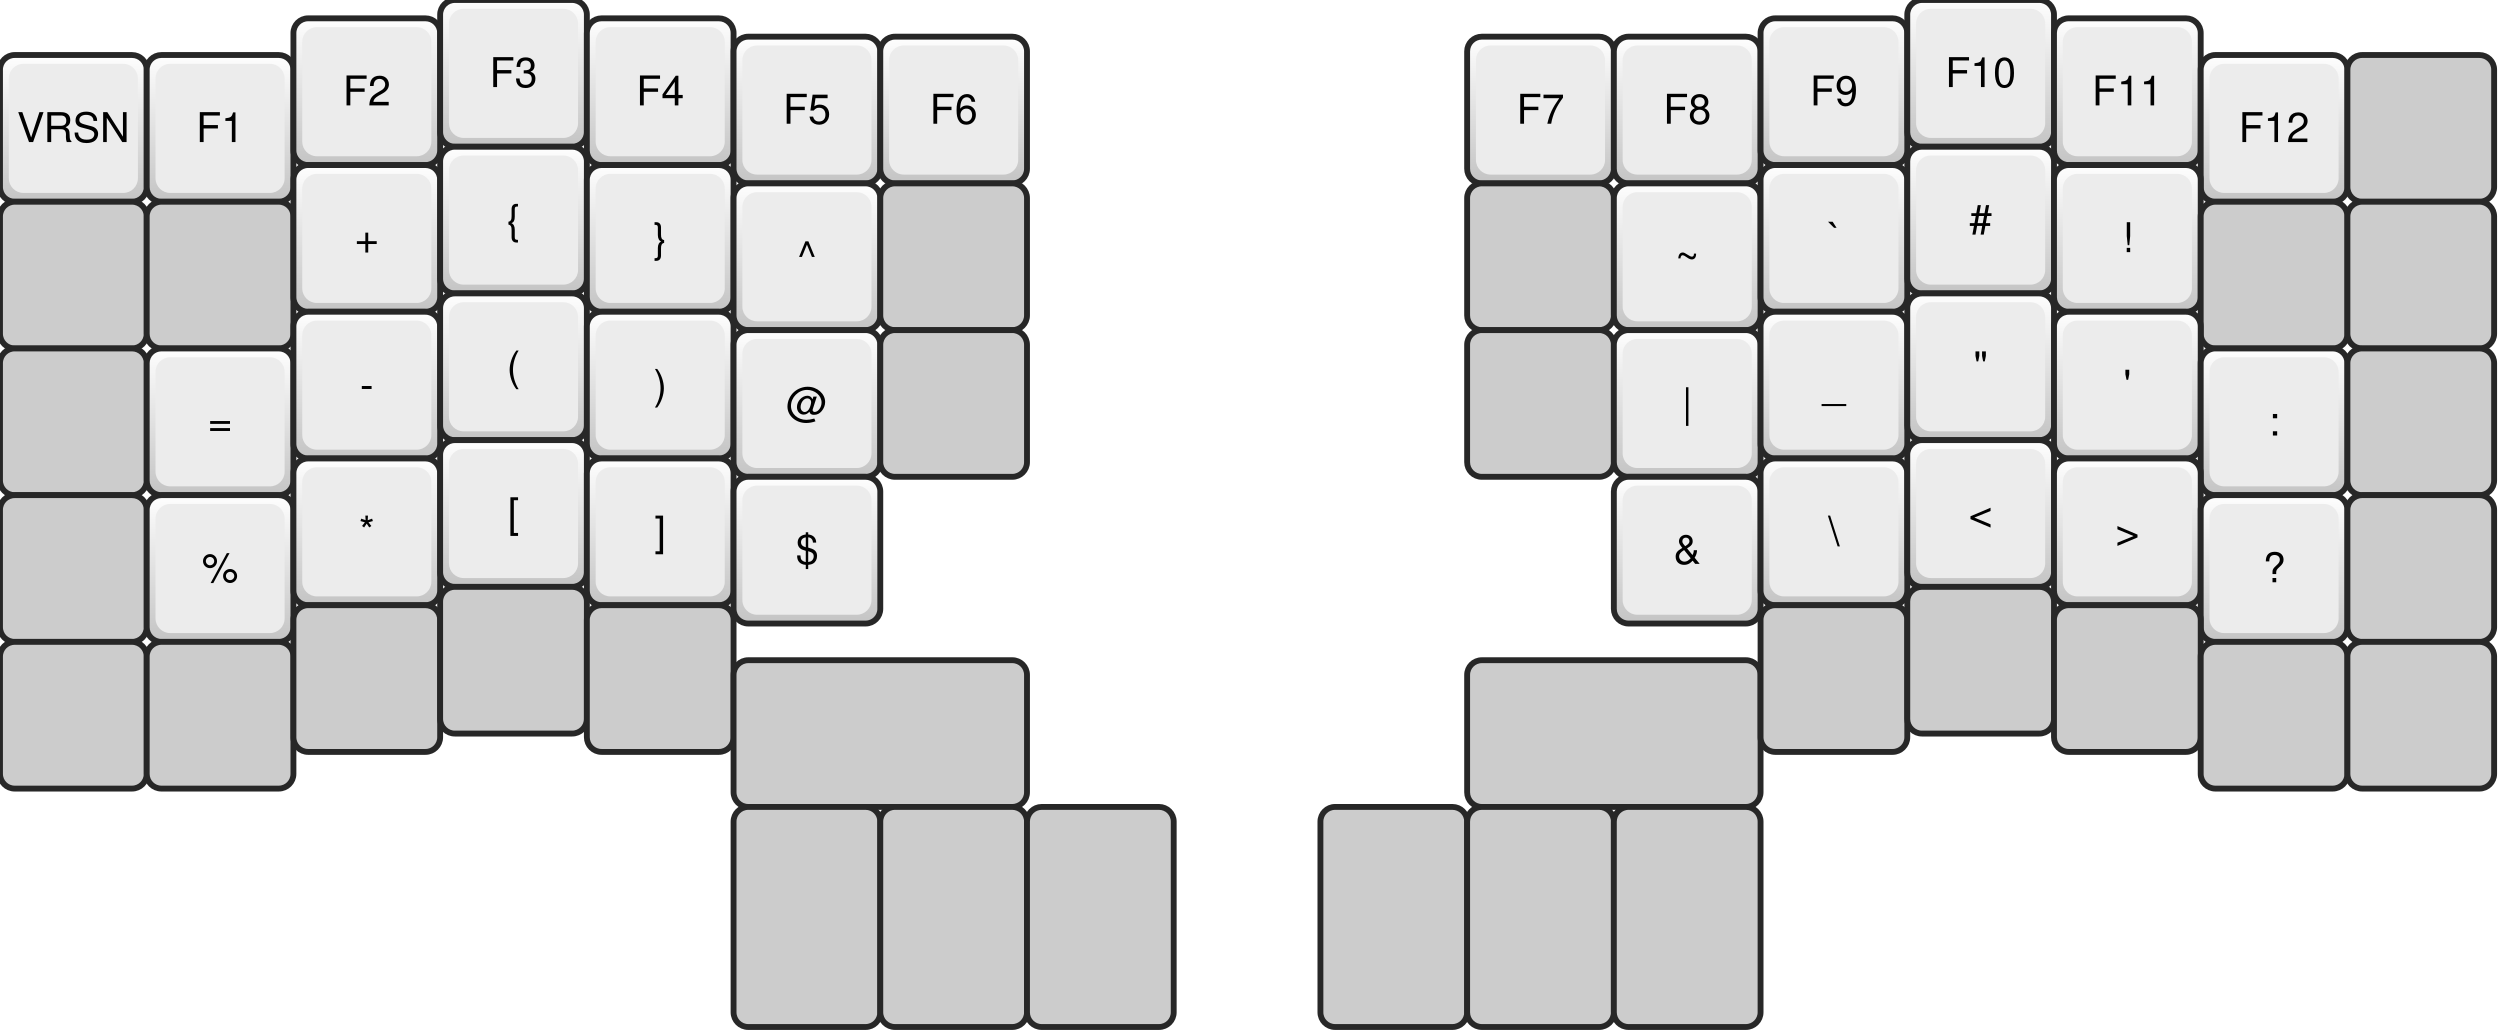
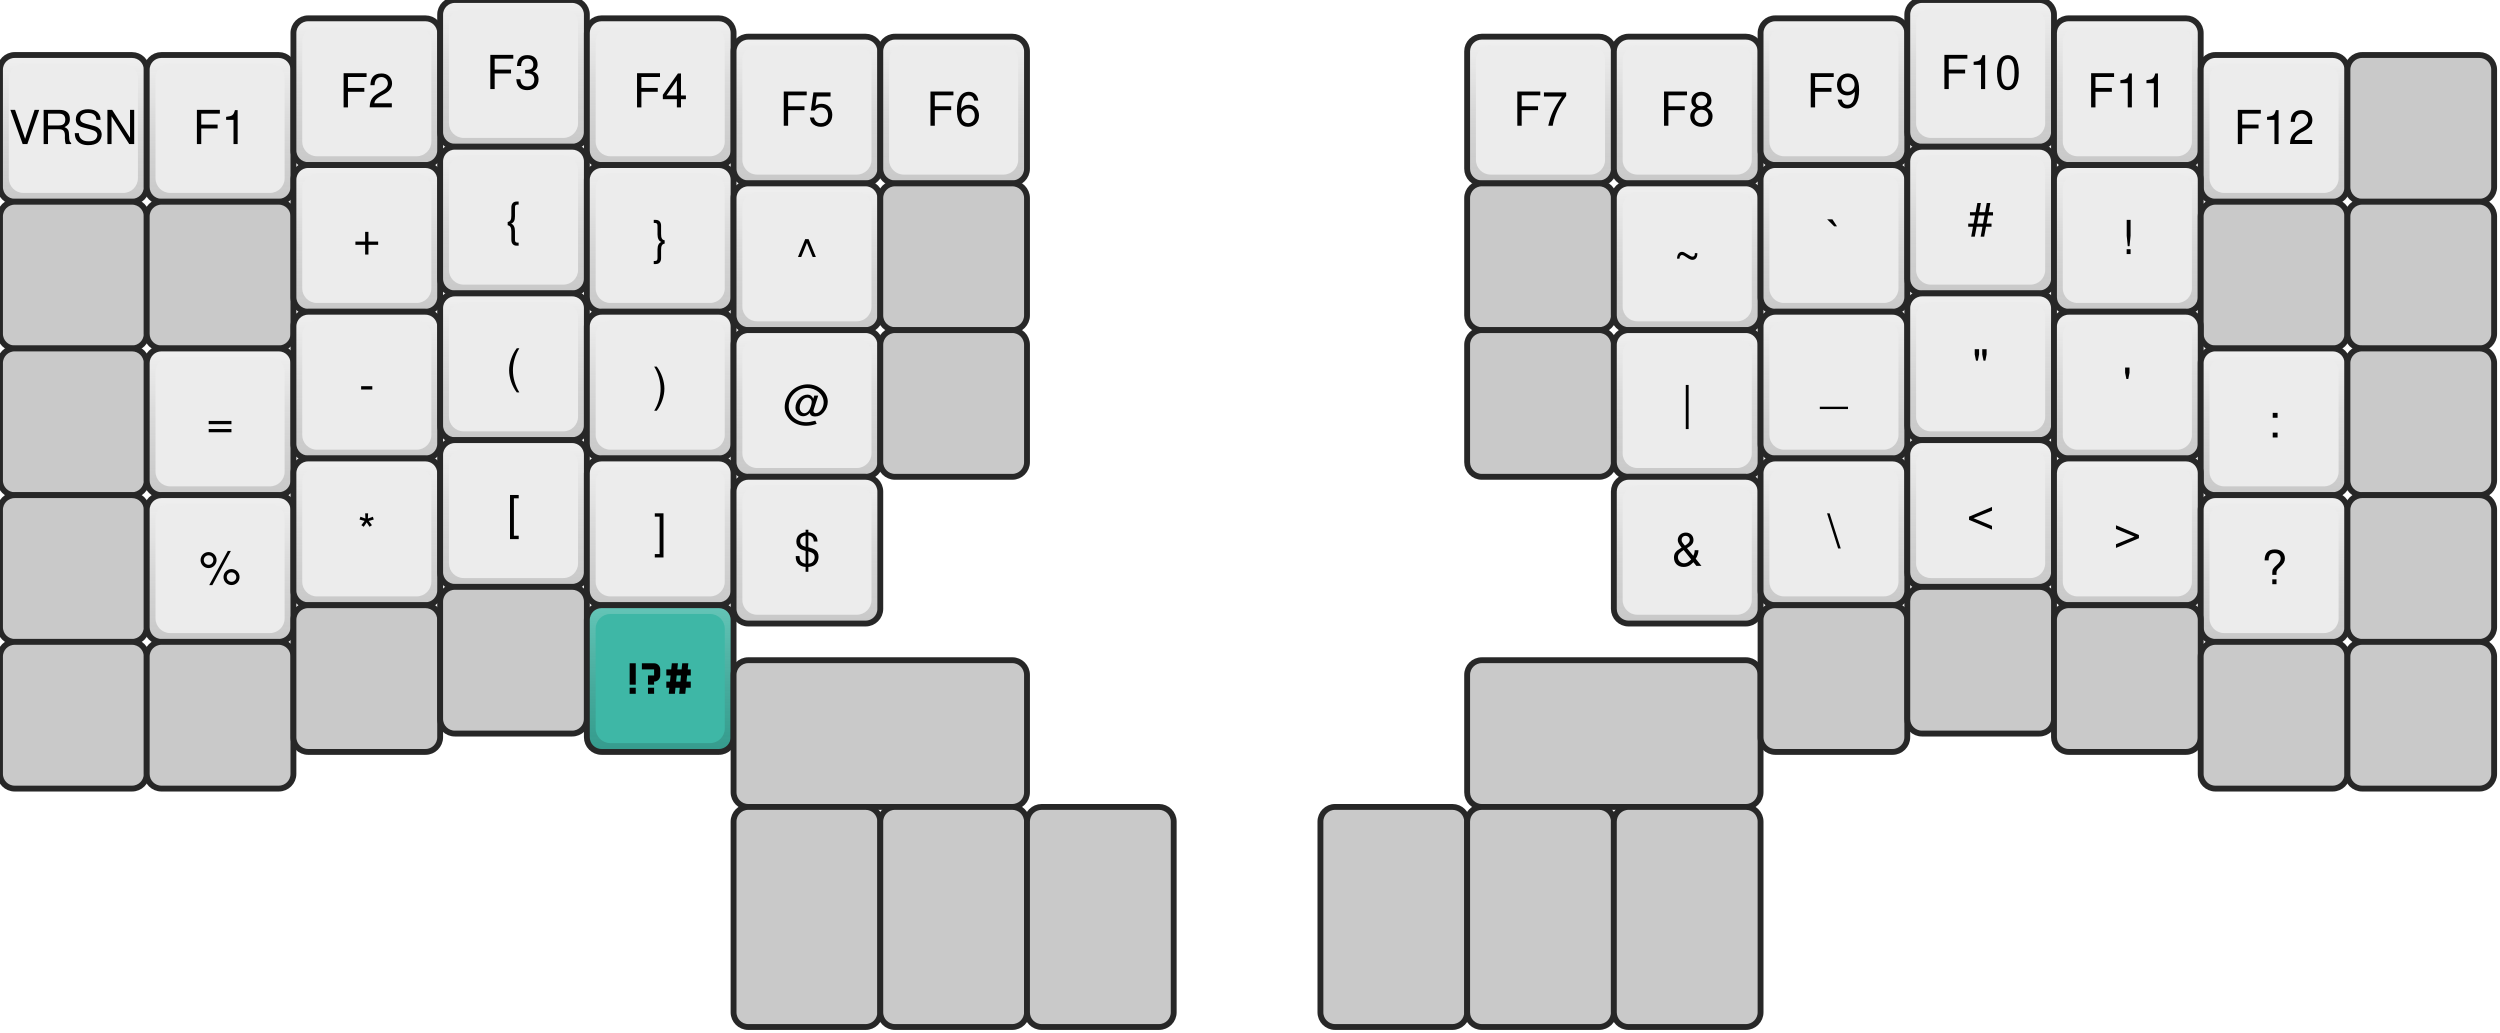
<svg xmlns="http://www.w3.org/2000/svg" width="852" height="352.0">
  <defs>
    <linearGradient id="keycap-border" x1="0%" y1="0%" x2="0%" y2="100%">
-       <stop offset="0%" stop-color="#fefefe" />
-       <stop offset="100%" stop-color="#c4c4c4" />
+       <stop offset="0%" stop-color="rgba(255,255,255,0.2)" />
+       <stop offset="100%" stop-color="rgba(0,0,0,0.15)" />
    </linearGradient>
  </defs>
  <g transform="translate(0, 18.75)">
-     <rect rx="5" stroke-width="2" stroke="#272727" fill="url(#keycap-border)" width="50" height="50" />
-     <rect style="fill:#ececec;stroke-width:2" rx="5" x="3" y="3" width="44" height="44" />
-     <text style="font-size:14px;color:#272727;font-family:'Helvetica', 'Arial', sans-serif;text-anchor:middle;dominant-baseline:middle" x="25.0" y="25.0">VRSN</text>
+     <rect rx="5" fill="#ececec" width="50" height="50" />
+     <rect rx="5" stroke-width="2" stroke="#272727" fill="url(#keycap-border)" width="50" height="50" />
+     <rect style="fill:#ececec;stroke-width:2" rx="5" x="3" y="3" width="44" height="44" />
+     <text style="font-size:16px;color:#272727;font-family:'Helvetica', 'Arial', sans-serif;text-anchor:middle;dominant-baseline:middle" x="25.0" y="25.0">VRSN</text>
  </g>
  <g transform="translate(50, 18.75)">
-     <rect rx="5" stroke-width="2" stroke="#272727" fill="url(#keycap-border)" width="50" height="50" />
-     <rect style="fill:#ececec;stroke-width:2" rx="5" x="3" y="3" width="44" height="44" />
-     <text style="font-size:14px;color:#272727;font-family:'Helvetica', 'Arial', sans-serif;text-anchor:middle;dominant-baseline:middle" x="25.0" y="25.0">F1</text>
+     <rect rx="5" fill="#ececec" width="50" height="50" />
+     <rect rx="5" stroke-width="2" stroke="#272727" fill="url(#keycap-border)" width="50" height="50" />
+     <rect style="fill:#ececec;stroke-width:2" rx="5" x="3" y="3" width="44" height="44" />
+     <text style="font-size:16px;color:#272727;font-family:'Helvetica', 'Arial', sans-serif;text-anchor:middle;dominant-baseline:middle" x="25.0" y="25.0">F1</text>
  </g>
  <g transform="translate(100, 6.25)">
-     <rect rx="5" stroke-width="2" stroke="#272727" fill="url(#keycap-border)" width="50" height="50" />
-     <rect style="fill:#ececec;stroke-width:2" rx="5" x="3" y="3" width="44" height="44" />
-     <text style="font-size:14px;color:#272727;font-family:'Helvetica', 'Arial', sans-serif;text-anchor:middle;dominant-baseline:middle" x="25.0" y="25.0">F2</text>
+     <rect rx="5" fill="#ececec" width="50" height="50" />
+     <rect rx="5" stroke-width="2" stroke="#272727" fill="url(#keycap-border)" width="50" height="50" />
+     <rect style="fill:#ececec;stroke-width:2" rx="5" x="3" y="3" width="44" height="44" />
+     <text style="font-size:16px;color:#272727;font-family:'Helvetica', 'Arial', sans-serif;text-anchor:middle;dominant-baseline:middle" x="25.0" y="25.0">F2</text>
  </g>
  <g transform="translate(150, 0)">
-     <rect rx="5" stroke-width="2" stroke="#272727" fill="url(#keycap-border)" width="50" height="50" />
-     <rect style="fill:#ececec;stroke-width:2" rx="5" x="3" y="3" width="44" height="44" />
-     <text style="font-size:14px;color:#272727;font-family:'Helvetica', 'Arial', sans-serif;text-anchor:middle;dominant-baseline:middle" x="25.0" y="25.0">F3</text>
+     <rect rx="5" fill="#ececec" width="50" height="50" />
+     <rect rx="5" stroke-width="2" stroke="#272727" fill="url(#keycap-border)" width="50" height="50" />
+     <rect style="fill:#ececec;stroke-width:2" rx="5" x="3" y="3" width="44" height="44" />
+     <text style="font-size:16px;color:#272727;font-family:'Helvetica', 'Arial', sans-serif;text-anchor:middle;dominant-baseline:middle" x="25.0" y="25.0">F3</text>
  </g>
  <g transform="translate(200, 6.25)">
-     <rect rx="5" stroke-width="2" stroke="#272727" fill="url(#keycap-border)" width="50" height="50" />
-     <rect style="fill:#ececec;stroke-width:2" rx="5" x="3" y="3" width="44" height="44" />
-     <text style="font-size:14px;color:#272727;font-family:'Helvetica', 'Arial', sans-serif;text-anchor:middle;dominant-baseline:middle" x="25.0" y="25.0">F4</text>
+     <rect rx="5" fill="#ececec" width="50" height="50" />
+     <rect rx="5" stroke-width="2" stroke="#272727" fill="url(#keycap-border)" width="50" height="50" />
+     <rect style="fill:#ececec;stroke-width:2" rx="5" x="3" y="3" width="44" height="44" />
+     <text style="font-size:16px;color:#272727;font-family:'Helvetica', 'Arial', sans-serif;text-anchor:middle;dominant-baseline:middle" x="25.0" y="25.0">F4</text>
  </g>
  <g transform="translate(250, 12.5)">
-     <rect rx="5" stroke-width="2" stroke="#272727" fill="url(#keycap-border)" width="50" height="50" />
-     <rect style="fill:#ececec;stroke-width:2" rx="5" x="3" y="3" width="44" height="44" />
-     <text style="font-size:14px;color:#272727;font-family:'Helvetica', 'Arial', sans-serif;text-anchor:middle;dominant-baseline:middle" x="25.0" y="25.0">F5</text>
+     <rect rx="5" fill="#ececec" width="50" height="50" />
+     <rect rx="5" stroke-width="2" stroke="#272727" fill="url(#keycap-border)" width="50" height="50" />
+     <rect style="fill:#ececec;stroke-width:2" rx="5" x="3" y="3" width="44" height="44" />
+     <text style="font-size:16px;color:#272727;font-family:'Helvetica', 'Arial', sans-serif;text-anchor:middle;dominant-baseline:middle" x="25.0" y="25.0">F5</text>
  </g>
  <g transform="translate(300, 12.5)">
-     <rect rx="5" stroke-width="2" stroke="#272727" fill="url(#keycap-border)" width="50" height="50" />
-     <rect style="fill:#ececec;stroke-width:2" rx="5" x="3" y="3" width="44" height="44" />
-     <text style="font-size:14px;color:#272727;font-family:'Helvetica', 'Arial', sans-serif;text-anchor:middle;dominant-baseline:middle" x="25.0" y="25.0">F6</text>
+     <rect rx="5" fill="#ececec" width="50" height="50" />
+     <rect rx="5" stroke-width="2" stroke="#272727" fill="url(#keycap-border)" width="50" height="50" />
+     <rect style="fill:#ececec;stroke-width:2" rx="5" x="3" y="3" width="44" height="44" />
+     <text style="font-size:16px;color:#272727;font-family:'Helvetica', 'Arial', sans-serif;text-anchor:middle;dominant-baseline:middle" x="25.0" y="25.0">F6</text>
  </g>
  <g transform="translate(500, 12.5)">
-     <rect rx="5" stroke-width="2" stroke="#272727" fill="url(#keycap-border)" width="50" height="50" />
-     <rect style="fill:#ececec;stroke-width:2" rx="5" x="3" y="3" width="44" height="44" />
-     <text style="font-size:14px;color:#272727;font-family:'Helvetica', 'Arial', sans-serif;text-anchor:middle;dominant-baseline:middle" x="25.0" y="25.0">F7</text>
+     <rect rx="5" fill="#ececec" width="50" height="50" />
+     <rect rx="5" stroke-width="2" stroke="#272727" fill="url(#keycap-border)" width="50" height="50" />
+     <rect style="fill:#ececec;stroke-width:2" rx="5" x="3" y="3" width="44" height="44" />
+     <text style="font-size:16px;color:#272727;font-family:'Helvetica', 'Arial', sans-serif;text-anchor:middle;dominant-baseline:middle" x="25.0" y="25.0">F7</text>
  </g>
  <g transform="translate(550, 12.5)">
-     <rect rx="5" stroke-width="2" stroke="#272727" fill="url(#keycap-border)" width="50" height="50" />
-     <rect style="fill:#ececec;stroke-width:2" rx="5" x="3" y="3" width="44" height="44" />
-     <text style="font-size:14px;color:#272727;font-family:'Helvetica', 'Arial', sans-serif;text-anchor:middle;dominant-baseline:middle" x="25.0" y="25.0">F8</text>
+     <rect rx="5" fill="#ececec" width="50" height="50" />
+     <rect rx="5" stroke-width="2" stroke="#272727" fill="url(#keycap-border)" width="50" height="50" />
+     <rect style="fill:#ececec;stroke-width:2" rx="5" x="3" y="3" width="44" height="44" />
+     <text style="font-size:16px;color:#272727;font-family:'Helvetica', 'Arial', sans-serif;text-anchor:middle;dominant-baseline:middle" x="25.0" y="25.0">F8</text>
  </g>
  <g transform="translate(600, 6.25)">
-     <rect rx="5" stroke-width="2" stroke="#272727" fill="url(#keycap-border)" width="50" height="50" />
-     <rect style="fill:#ececec;stroke-width:2" rx="5" x="3" y="3" width="44" height="44" />
-     <text style="font-size:14px;color:#272727;font-family:'Helvetica', 'Arial', sans-serif;text-anchor:middle;dominant-baseline:middle" x="25.0" y="25.0">F9</text>
+     <rect rx="5" fill="#ececec" width="50" height="50" />
+     <rect rx="5" stroke-width="2" stroke="#272727" fill="url(#keycap-border)" width="50" height="50" />
+     <rect style="fill:#ececec;stroke-width:2" rx="5" x="3" y="3" width="44" height="44" />
+     <text style="font-size:16px;color:#272727;font-family:'Helvetica', 'Arial', sans-serif;text-anchor:middle;dominant-baseline:middle" x="25.0" y="25.0">F9</text>
  </g>
  <g transform="translate(650, 0)">
-     <rect rx="5" stroke-width="2" stroke="#272727" fill="url(#keycap-border)" width="50" height="50" />
-     <rect style="fill:#ececec;stroke-width:2" rx="5" x="3" y="3" width="44" height="44" />
-     <text style="font-size:14px;color:#272727;font-family:'Helvetica', 'Arial', sans-serif;text-anchor:middle;dominant-baseline:middle" x="25.0" y="25.0">F10</text>
+     <rect rx="5" fill="#ececec" width="50" height="50" />
+     <rect rx="5" stroke-width="2" stroke="#272727" fill="url(#keycap-border)" width="50" height="50" />
+     <rect style="fill:#ececec;stroke-width:2" rx="5" x="3" y="3" width="44" height="44" />
+     <text style="font-size:16px;color:#272727;font-family:'Helvetica', 'Arial', sans-serif;text-anchor:middle;dominant-baseline:middle" x="25.0" y="25.0">F10</text>
  </g>
  <g transform="translate(700, 6.25)">
-     <rect rx="5" stroke-width="2" stroke="#272727" fill="url(#keycap-border)" width="50" height="50" />
-     <rect style="fill:#ececec;stroke-width:2" rx="5" x="3" y="3" width="44" height="44" />
-     <text style="font-size:14px;color:#272727;font-family:'Helvetica', 'Arial', sans-serif;text-anchor:middle;dominant-baseline:middle" x="25.0" y="25.0">F11</text>
+     <rect rx="5" fill="#ececec" width="50" height="50" />
+     <rect rx="5" stroke-width="2" stroke="#272727" fill="url(#keycap-border)" width="50" height="50" />
+     <rect style="fill:#ececec;stroke-width:2" rx="5" x="3" y="3" width="44" height="44" />
+     <text style="font-size:16px;color:#272727;font-family:'Helvetica', 'Arial', sans-serif;text-anchor:middle;dominant-baseline:middle" x="25.0" y="25.0">F11</text>
  </g>
  <g transform="translate(750, 18.75)">
-     <rect rx="5" stroke-width="2" stroke="#272727" fill="url(#keycap-border)" width="50" height="50" />
-     <rect style="fill:#ececec;stroke-width:2" rx="5" x="3" y="3" width="44" height="44" />
-     <text style="font-size:14px;color:#272727;font-family:'Helvetica', 'Arial', sans-serif;text-anchor:middle;dominant-baseline:middle" x="25.0" y="25.0">F12</text>
+     <rect rx="5" fill="#ececec" width="50" height="50" />
+     <rect rx="5" stroke-width="2" stroke="#272727" fill="url(#keycap-border)" width="50" height="50" />
+     <rect style="fill:#ececec;stroke-width:2" rx="5" x="3" y="3" width="44" height="44" />
+     <text style="font-size:16px;color:#272727;font-family:'Helvetica', 'Arial', sans-serif;text-anchor:middle;dominant-baseline:middle" x="25.0" y="25.0">F12</text>
  </g>
  <g transform="translate(800, 18.75)">
-     <rect stroke-width="2" stroke="#272727" fill="#ccc" rx="5" width="50" height="50" />
+     <rect fill="#ececec" rx="5" width="50" height="50" />
+     <rect stroke-width="2" stroke="#272727" fill="rgba(0,0,0,0.15)" rx="5" width="50" height="50" />
  </g>
  <g transform="translate(0, 68.75)">
-     <rect stroke-width="2" stroke="#272727" fill="#ccc" rx="5" width="50" height="50" />
+     <rect fill="#ececec" rx="5" width="50" height="50" />
+     <rect stroke-width="2" stroke="#272727" fill="rgba(0,0,0,0.15)" rx="5" width="50" height="50" />
  </g>
  <g transform="translate(50, 68.75)">
-     <rect stroke-width="2" stroke="#272727" fill="#ccc" rx="5" width="50" height="50" />
+     <rect fill="#ececec" rx="5" width="50" height="50" />
+     <rect stroke-width="2" stroke="#272727" fill="rgba(0,0,0,0.15)" rx="5" width="50" height="50" />
  </g>
  <g transform="translate(100, 56.25)">
-     <rect rx="5" stroke-width="2" stroke="#272727" fill="url(#keycap-border)" width="50" height="50" />
-     <rect style="fill:#ececec;stroke-width:2" rx="5" x="3" y="3" width="44" height="44" />
-     <text style="font-size:14px;color:#272727;font-family:'Helvetica', 'Arial', sans-serif;text-anchor:middle;dominant-baseline:middle" x="25.0" y="25.0">+</text>
+     <rect rx="5" fill="#ececec" width="50" height="50" />
+     <rect rx="5" stroke-width="2" stroke="#272727" fill="url(#keycap-border)" width="50" height="50" />
+     <rect style="fill:#ececec;stroke-width:2" rx="5" x="3" y="3" width="44" height="44" />
+     <text style="font-size:16px;color:#272727;font-family:'Helvetica', 'Arial', sans-serif;text-anchor:middle;dominant-baseline:middle" x="25.0" y="25.0">+</text>
  </g>
  <g transform="translate(150, 50)">
-     <rect rx="5" stroke-width="2" stroke="#272727" fill="url(#keycap-border)" width="50" height="50" />
-     <rect style="fill:#ececec;stroke-width:2" rx="5" x="3" y="3" width="44" height="44" />
-     <text style="font-size:14px;color:#272727;font-family:'Helvetica', 'Arial', sans-serif;text-anchor:middle;dominant-baseline:middle" x="25.0" y="25.0">{</text>
+     <rect rx="5" fill="#ececec" width="50" height="50" />
+     <rect rx="5" stroke-width="2" stroke="#272727" fill="url(#keycap-border)" width="50" height="50" />
+     <rect style="fill:#ececec;stroke-width:2" rx="5" x="3" y="3" width="44" height="44" />
+     <text style="font-size:16px;color:#272727;font-family:'Helvetica', 'Arial', sans-serif;text-anchor:middle;dominant-baseline:middle" x="25.0" y="25.0">{</text>
  </g>
  <g transform="translate(200, 56.25)">
-     <rect rx="5" stroke-width="2" stroke="#272727" fill="url(#keycap-border)" width="50" height="50" />
-     <rect style="fill:#ececec;stroke-width:2" rx="5" x="3" y="3" width="44" height="44" />
-     <text style="font-size:14px;color:#272727;font-family:'Helvetica', 'Arial', sans-serif;text-anchor:middle;dominant-baseline:middle" x="25.0" y="25.0">}</text>
+     <rect rx="5" fill="#ececec" width="50" height="50" />
+     <rect rx="5" stroke-width="2" stroke="#272727" fill="url(#keycap-border)" width="50" height="50" />
+     <rect style="fill:#ececec;stroke-width:2" rx="5" x="3" y="3" width="44" height="44" />
+     <text style="font-size:16px;color:#272727;font-family:'Helvetica', 'Arial', sans-serif;text-anchor:middle;dominant-baseline:middle" x="25.0" y="25.0">}</text>
  </g>
  <g transform="translate(250, 62.5)">
-     <rect rx="5" stroke-width="2" stroke="#272727" fill="url(#keycap-border)" width="50" height="50" />
-     <rect style="fill:#ececec;stroke-width:2" rx="5" x="3" y="3" width="44" height="44" />
-     <text style="font-size:14px;color:#272727;font-family:'Helvetica', 'Arial', sans-serif;text-anchor:middle;dominant-baseline:middle" x="25.0" y="25.0">^</text>
+     <rect rx="5" fill="#ececec" width="50" height="50" />
+     <rect rx="5" stroke-width="2" stroke="#272727" fill="url(#keycap-border)" width="50" height="50" />
+     <rect style="fill:#ececec;stroke-width:2" rx="5" x="3" y="3" width="44" height="44" />
+     <text style="font-size:16px;color:#272727;font-family:'Helvetica', 'Arial', sans-serif;text-anchor:middle;dominant-baseline:middle" x="25.0" y="25.0">^</text>
  </g>
  <g transform="translate(300, 62.5)">
-     <rect stroke-width="2" stroke="#272727" fill="#ccc" rx="5" width="50" height="50" />
+     <rect fill="#ececec" rx="5" width="50" height="50" />
+     <rect stroke-width="2" stroke="#272727" fill="rgba(0,0,0,0.15)" rx="5" width="50" height="50" />
  </g>
  <g transform="translate(500, 62.5)">
-     <rect stroke-width="2" stroke="#272727" fill="#ccc" rx="5" width="50" height="50" />
+     <rect fill="#ececec" rx="5" width="50" height="50" />
+     <rect stroke-width="2" stroke="#272727" fill="rgba(0,0,0,0.15)" rx="5" width="50" height="50" />
  </g>
  <g transform="translate(550, 62.5)">
-     <rect rx="5" stroke-width="2" stroke="#272727" fill="url(#keycap-border)" width="50" height="50" />
-     <rect style="fill:#ececec;stroke-width:2" rx="5" x="3" y="3" width="44" height="44" />
-     <text style="font-size:14px;color:#272727;font-family:'Helvetica', 'Arial', sans-serif;text-anchor:middle;dominant-baseline:middle" x="25.0" y="25.0">~</text>
+     <rect rx="5" fill="#ececec" width="50" height="50" />
+     <rect rx="5" stroke-width="2" stroke="#272727" fill="url(#keycap-border)" width="50" height="50" />
+     <rect style="fill:#ececec;stroke-width:2" rx="5" x="3" y="3" width="44" height="44" />
+     <text style="font-size:16px;color:#272727;font-family:'Helvetica', 'Arial', sans-serif;text-anchor:middle;dominant-baseline:middle" x="25.0" y="25.0">~</text>
  </g>
  <g transform="translate(600, 56.25)">
-     <rect rx="5" stroke-width="2" stroke="#272727" fill="url(#keycap-border)" width="50" height="50" />
-     <rect style="fill:#ececec;stroke-width:2" rx="5" x="3" y="3" width="44" height="44" />
-     <text style="font-size:14px;color:#272727;font-family:'Helvetica', 'Arial', sans-serif;text-anchor:middle;dominant-baseline:middle" x="25.0" y="25.0">`</text>
+     <rect rx="5" fill="#ececec" width="50" height="50" />
+     <rect rx="5" stroke-width="2" stroke="#272727" fill="url(#keycap-border)" width="50" height="50" />
+     <rect style="fill:#ececec;stroke-width:2" rx="5" x="3" y="3" width="44" height="44" />
+     <text style="font-size:16px;color:#272727;font-family:'Helvetica', 'Arial', sans-serif;text-anchor:middle;dominant-baseline:middle" x="25.0" y="25.0">`</text>
  </g>
  <g transform="translate(650, 50)">
-     <rect rx="5" stroke-width="2" stroke="#272727" fill="url(#keycap-border)" width="50" height="50" />
-     <rect style="fill:#ececec;stroke-width:2" rx="5" x="3" y="3" width="44" height="44" />
-     <text style="font-size:14px;color:#272727;font-family:'Helvetica', 'Arial', sans-serif;text-anchor:middle;dominant-baseline:middle" x="25.0" y="25.0">#</text>
+     <rect rx="5" fill="#ececec" width="50" height="50" />
+     <rect rx="5" stroke-width="2" stroke="#272727" fill="url(#keycap-border)" width="50" height="50" />
+     <rect style="fill:#ececec;stroke-width:2" rx="5" x="3" y="3" width="44" height="44" />
+     <text style="font-size:16px;color:#272727;font-family:'Helvetica', 'Arial', sans-serif;text-anchor:middle;dominant-baseline:middle" x="25.0" y="25.0">#</text>
  </g>
  <g transform="translate(700, 56.25)">
-     <rect rx="5" stroke-width="2" stroke="#272727" fill="url(#keycap-border)" width="50" height="50" />
-     <rect style="fill:#ececec;stroke-width:2" rx="5" x="3" y="3" width="44" height="44" />
-     <text style="font-size:14px;color:#272727;font-family:'Helvetica', 'Arial', sans-serif;text-anchor:middle;dominant-baseline:middle" x="25.0" y="25.0">!</text>
+     <rect rx="5" fill="#ececec" width="50" height="50" />
+     <rect rx="5" stroke-width="2" stroke="#272727" fill="url(#keycap-border)" width="50" height="50" />
+     <rect style="fill:#ececec;stroke-width:2" rx="5" x="3" y="3" width="44" height="44" />
+     <text style="font-size:16px;color:#272727;font-family:'Helvetica', 'Arial', sans-serif;text-anchor:middle;dominant-baseline:middle" x="25.0" y="25.0">!</text>
  </g>
  <g transform="translate(750, 68.75)">
-     <rect stroke-width="2" stroke="#272727" fill="#ccc" rx="5" width="50" height="50" />
+     <rect fill="#ececec" rx="5" width="50" height="50" />
+     <rect stroke-width="2" stroke="#272727" fill="rgba(0,0,0,0.15)" rx="5" width="50" height="50" />
  </g>
  <g transform="translate(800, 68.75)">
-     <rect stroke-width="2" stroke="#272727" fill="#ccc" rx="5" width="50" height="50" />
+     <rect fill="#ececec" rx="5" width="50" height="50" />
+     <rect stroke-width="2" stroke="#272727" fill="rgba(0,0,0,0.15)" rx="5" width="50" height="50" />
  </g>
  <g transform="translate(0, 118.75)">
-     <rect stroke-width="2" stroke="#272727" fill="#ccc" rx="5" width="50" height="50" />
+     <rect fill="#ececec" rx="5" width="50" height="50" />
+     <rect stroke-width="2" stroke="#272727" fill="rgba(0,0,0,0.15)" rx="5" width="50" height="50" />
  </g>
  <g transform="translate(50, 118.75)">
-     <rect rx="5" stroke-width="2" stroke="#272727" fill="url(#keycap-border)" width="50" height="50" />
-     <rect style="fill:#ececec;stroke-width:2" rx="5" x="3" y="3" width="44" height="44" />
-     <text style="font-size:14px;color:#272727;font-family:'Helvetica', 'Arial', sans-serif;text-anchor:middle;dominant-baseline:middle" x="25.0" y="25.0">=</text>
+     <rect rx="5" fill="#ececec" width="50" height="50" />
+     <rect rx="5" stroke-width="2" stroke="#272727" fill="url(#keycap-border)" width="50" height="50" />
+     <rect style="fill:#ececec;stroke-width:2" rx="5" x="3" y="3" width="44" height="44" />
+     <text style="font-size:16px;color:#272727;font-family:'Helvetica', 'Arial', sans-serif;text-anchor:middle;dominant-baseline:middle" x="25.0" y="25.0">=</text>
  </g>
  <g transform="translate(100, 106.25)">
-     <rect rx="5" stroke-width="2" stroke="#272727" fill="url(#keycap-border)" width="50" height="50" />
-     <rect style="fill:#ececec;stroke-width:2" rx="5" x="3" y="3" width="44" height="44" />
-     <text style="font-size:14px;color:#272727;font-family:'Helvetica', 'Arial', sans-serif;text-anchor:middle;dominant-baseline:middle" x="25.0" y="25.0">-</text>
+     <rect rx="5" fill="#ececec" width="50" height="50" />
+     <rect rx="5" stroke-width="2" stroke="#272727" fill="url(#keycap-border)" width="50" height="50" />
+     <rect style="fill:#ececec;stroke-width:2" rx="5" x="3" y="3" width="44" height="44" />
+     <text style="font-size:16px;color:#272727;font-family:'Helvetica', 'Arial', sans-serif;text-anchor:middle;dominant-baseline:middle" x="25.0" y="25.0">-</text>
  </g>
  <g transform="translate(150, 100)">
-     <rect rx="5" stroke-width="2" stroke="#272727" fill="url(#keycap-border)" width="50" height="50" />
-     <rect style="fill:#ececec;stroke-width:2" rx="5" x="3" y="3" width="44" height="44" />
-     <text style="font-size:14px;color:#272727;font-family:'Helvetica', 'Arial', sans-serif;text-anchor:middle;dominant-baseline:middle" x="25.0" y="25.0">(</text>
+     <rect rx="5" fill="#ececec" width="50" height="50" />
+     <rect rx="5" stroke-width="2" stroke="#272727" fill="url(#keycap-border)" width="50" height="50" />
+     <rect style="fill:#ececec;stroke-width:2" rx="5" x="3" y="3" width="44" height="44" />
+     <text style="font-size:16px;color:#272727;font-family:'Helvetica', 'Arial', sans-serif;text-anchor:middle;dominant-baseline:middle" x="25.0" y="25.0">(</text>
  </g>
  <g transform="translate(200, 106.25)">
-     <rect rx="5" stroke-width="2" stroke="#272727" fill="url(#keycap-border)" width="50" height="50" />
-     <rect style="fill:#ececec;stroke-width:2" rx="5" x="3" y="3" width="44" height="44" />
-     <text style="font-size:14px;color:#272727;font-family:'Helvetica', 'Arial', sans-serif;text-anchor:middle;dominant-baseline:middle" x="25.0" y="25.0">)</text>
+     <rect rx="5" fill="#ececec" width="50" height="50" />
+     <rect rx="5" stroke-width="2" stroke="#272727" fill="url(#keycap-border)" width="50" height="50" />
+     <rect style="fill:#ececec;stroke-width:2" rx="5" x="3" y="3" width="44" height="44" />
+     <text style="font-size:16px;color:#272727;font-family:'Helvetica', 'Arial', sans-serif;text-anchor:middle;dominant-baseline:middle" x="25.0" y="25.0">)</text>
  </g>
  <g transform="translate(250, 112.5)">
-     <rect rx="5" stroke-width="2" stroke="#272727" fill="url(#keycap-border)" width="50" height="50" />
-     <rect style="fill:#ececec;stroke-width:2" rx="5" x="3" y="3" width="44" height="44" />
-     <text style="font-size:14px;color:#272727;font-family:'Helvetica', 'Arial', sans-serif;text-anchor:middle;dominant-baseline:middle" x="25.0" y="25.0">@</text>
+     <rect rx="5" fill="#ececec" width="50" height="50" />
+     <rect rx="5" stroke-width="2" stroke="#272727" fill="url(#keycap-border)" width="50" height="50" />
+     <rect style="fill:#ececec;stroke-width:2" rx="5" x="3" y="3" width="44" height="44" />
+     <text style="font-size:16px;color:#272727;font-family:'Helvetica', 'Arial', sans-serif;text-anchor:middle;dominant-baseline:middle" x="25.0" y="25.0">@</text>
  </g>
  <g transform="translate(300, 112.5)">
-     <rect stroke-width="2" stroke="#272727" fill="#ccc" rx="5" width="50" height="50" />
+     <rect fill="#ececec" rx="5" width="50" height="50" />
+     <rect stroke-width="2" stroke="#272727" fill="rgba(0,0,0,0.15)" rx="5" width="50" height="50" />
  </g>
  <g transform="translate(500, 112.5)">
-     <rect stroke-width="2" stroke="#272727" fill="#ccc" rx="5" width="50" height="50" />
+     <rect fill="#ececec" rx="5" width="50" height="50" />
+     <rect stroke-width="2" stroke="#272727" fill="rgba(0,0,0,0.15)" rx="5" width="50" height="50" />
  </g>
  <g transform="translate(550, 112.5)">
-     <rect rx="5" stroke-width="2" stroke="#272727" fill="url(#keycap-border)" width="50" height="50" />
-     <rect style="fill:#ececec;stroke-width:2" rx="5" x="3" y="3" width="44" height="44" />
-     <text style="font-size:14px;color:#272727;font-family:'Helvetica', 'Arial', sans-serif;text-anchor:middle;dominant-baseline:middle" x="25.0" y="25.0">|</text>
+     <rect rx="5" fill="#ececec" width="50" height="50" />
+     <rect rx="5" stroke-width="2" stroke="#272727" fill="url(#keycap-border)" width="50" height="50" />
+     <rect style="fill:#ececec;stroke-width:2" rx="5" x="3" y="3" width="44" height="44" />
+     <text style="font-size:16px;color:#272727;font-family:'Helvetica', 'Arial', sans-serif;text-anchor:middle;dominant-baseline:middle" x="25.0" y="25.0">|</text>
  </g>
  <g transform="translate(600, 106.25)">
-     <rect rx="5" stroke-width="2" stroke="#272727" fill="url(#keycap-border)" width="50" height="50" />
-     <rect style="fill:#ececec;stroke-width:2" rx="5" x="3" y="3" width="44" height="44" />
-     <text style="font-size:14px;color:#272727;font-family:'Helvetica', 'Arial', sans-serif;text-anchor:middle;dominant-baseline:middle" x="25.0" y="25.0">_</text>
+     <rect rx="5" fill="#ececec" width="50" height="50" />
+     <rect rx="5" stroke-width="2" stroke="#272727" fill="url(#keycap-border)" width="50" height="50" />
+     <rect style="fill:#ececec;stroke-width:2" rx="5" x="3" y="3" width="44" height="44" />
+     <text style="font-size:16px;color:#272727;font-family:'Helvetica', 'Arial', sans-serif;text-anchor:middle;dominant-baseline:middle" x="25.0" y="25.0">_</text>
  </g>
  <g transform="translate(650, 100)">
-     <rect rx="5" stroke-width="2" stroke="#272727" fill="url(#keycap-border)" width="50" height="50" />
-     <rect style="fill:#ececec;stroke-width:2" rx="5" x="3" y="3" width="44" height="44" />
-     <text style="font-size:14px;color:#272727;font-family:'Helvetica', 'Arial', sans-serif;text-anchor:middle;dominant-baseline:middle" x="25.0" y="25.0">"</text>
+     <rect rx="5" fill="#ececec" width="50" height="50" />
+     <rect rx="5" stroke-width="2" stroke="#272727" fill="url(#keycap-border)" width="50" height="50" />
+     <rect style="fill:#ececec;stroke-width:2" rx="5" x="3" y="3" width="44" height="44" />
+     <text style="font-size:16px;color:#272727;font-family:'Helvetica', 'Arial', sans-serif;text-anchor:middle;dominant-baseline:middle" x="25.0" y="25.0">"</text>
  </g>
  <g transform="translate(700, 106.25)">
-     <rect rx="5" stroke-width="2" stroke="#272727" fill="url(#keycap-border)" width="50" height="50" />
-     <rect style="fill:#ececec;stroke-width:2" rx="5" x="3" y="3" width="44" height="44" />
-     <text style="font-size:14px;color:#272727;font-family:'Helvetica', 'Arial', sans-serif;text-anchor:middle;dominant-baseline:middle" x="25.0" y="25.0">'</text>
+     <rect rx="5" fill="#ececec" width="50" height="50" />
+     <rect rx="5" stroke-width="2" stroke="#272727" fill="url(#keycap-border)" width="50" height="50" />
+     <rect style="fill:#ececec;stroke-width:2" rx="5" x="3" y="3" width="44" height="44" />
+     <text style="font-size:16px;color:#272727;font-family:'Helvetica', 'Arial', sans-serif;text-anchor:middle;dominant-baseline:middle" x="25.0" y="25.0">'</text>
  </g>
  <g transform="translate(750, 118.75)">
-     <rect rx="5" stroke-width="2" stroke="#272727" fill="url(#keycap-border)" width="50" height="50" />
-     <rect style="fill:#ececec;stroke-width:2" rx="5" x="3" y="3" width="44" height="44" />
-     <text style="font-size:14px;color:#272727;font-family:'Helvetica', 'Arial', sans-serif;text-anchor:middle;dominant-baseline:middle" x="25.0" y="25.0">:</text>
+     <rect rx="5" fill="#ececec" width="50" height="50" />
+     <rect rx="5" stroke-width="2" stroke="#272727" fill="url(#keycap-border)" width="50" height="50" />
+     <rect style="fill:#ececec;stroke-width:2" rx="5" x="3" y="3" width="44" height="44" />
+     <text style="font-size:16px;color:#272727;font-family:'Helvetica', 'Arial', sans-serif;text-anchor:middle;dominant-baseline:middle" x="25.0" y="25.0">:</text>
  </g>
  <g transform="translate(800, 118.75)">
-     <rect stroke-width="2" stroke="#272727" fill="#ccc" rx="5" width="50" height="50" />
+     <rect fill="#ececec" rx="5" width="50" height="50" />
+     <rect stroke-width="2" stroke="#272727" fill="rgba(0,0,0,0.15)" rx="5" width="50" height="50" />
  </g>
  <g transform="translate(0, 168.75)">
-     <rect stroke-width="2" stroke="#272727" fill="#ccc" rx="5" width="50" height="50" />
+     <rect fill="#ececec" rx="5" width="50" height="50" />
+     <rect stroke-width="2" stroke="#272727" fill="rgba(0,0,0,0.15)" rx="5" width="50" height="50" />
  </g>
  <g transform="translate(50, 168.75)">
-     <rect rx="5" stroke-width="2" stroke="#272727" fill="url(#keycap-border)" width="50" height="50" />
-     <rect style="fill:#ececec;stroke-width:2" rx="5" x="3" y="3" width="44" height="44" />
-     <text style="font-size:14px;color:#272727;font-family:'Helvetica', 'Arial', sans-serif;text-anchor:middle;dominant-baseline:middle" x="25.0" y="25.0">%</text>
+     <rect rx="5" fill="#ececec" width="50" height="50" />
+     <rect rx="5" stroke-width="2" stroke="#272727" fill="url(#keycap-border)" width="50" height="50" />
+     <rect style="fill:#ececec;stroke-width:2" rx="5" x="3" y="3" width="44" height="44" />
+     <text style="font-size:16px;color:#272727;font-family:'Helvetica', 'Arial', sans-serif;text-anchor:middle;dominant-baseline:middle" x="25.0" y="25.0">%</text>
  </g>
  <g transform="translate(100, 156.25)">
-     <rect rx="5" stroke-width="2" stroke="#272727" fill="url(#keycap-border)" width="50" height="50" />
-     <rect style="fill:#ececec;stroke-width:2" rx="5" x="3" y="3" width="44" height="44" />
-     <text style="font-size:14px;color:#272727;font-family:'Helvetica', 'Arial', sans-serif;text-anchor:middle;dominant-baseline:middle" x="25.0" y="25.0">*</text>
+     <rect rx="5" fill="#ececec" width="50" height="50" />
+     <rect rx="5" stroke-width="2" stroke="#272727" fill="url(#keycap-border)" width="50" height="50" />
+     <rect style="fill:#ececec;stroke-width:2" rx="5" x="3" y="3" width="44" height="44" />
+     <text style="font-size:16px;color:#272727;font-family:'Helvetica', 'Arial', sans-serif;text-anchor:middle;dominant-baseline:middle" x="25.0" y="25.0">*</text>
  </g>
  <g transform="translate(150, 150)">
-     <rect rx="5" stroke-width="2" stroke="#272727" fill="url(#keycap-border)" width="50" height="50" />
-     <rect style="fill:#ececec;stroke-width:2" rx="5" x="3" y="3" width="44" height="44" />
-     <text style="font-size:14px;color:#272727;font-family:'Helvetica', 'Arial', sans-serif;text-anchor:middle;dominant-baseline:middle" x="25.0" y="25.0">[</text>
+     <rect rx="5" fill="#ececec" width="50" height="50" />
+     <rect rx="5" stroke-width="2" stroke="#272727" fill="url(#keycap-border)" width="50" height="50" />
+     <rect style="fill:#ececec;stroke-width:2" rx="5" x="3" y="3" width="44" height="44" />
+     <text style="font-size:16px;color:#272727;font-family:'Helvetica', 'Arial', sans-serif;text-anchor:middle;dominant-baseline:middle" x="25.0" y="25.0">[</text>
  </g>
  <g transform="translate(200, 156.25)">
-     <rect rx="5" stroke-width="2" stroke="#272727" fill="url(#keycap-border)" width="50" height="50" />
-     <rect style="fill:#ececec;stroke-width:2" rx="5" x="3" y="3" width="44" height="44" />
-     <text style="font-size:14px;color:#272727;font-family:'Helvetica', 'Arial', sans-serif;text-anchor:middle;dominant-baseline:middle" x="25.0" y="25.0">]</text>
+     <rect rx="5" fill="#ececec" width="50" height="50" />
+     <rect rx="5" stroke-width="2" stroke="#272727" fill="url(#keycap-border)" width="50" height="50" />
+     <rect style="fill:#ececec;stroke-width:2" rx="5" x="3" y="3" width="44" height="44" />
+     <text style="font-size:16px;color:#272727;font-family:'Helvetica', 'Arial', sans-serif;text-anchor:middle;dominant-baseline:middle" x="25.0" y="25.0">]</text>
  </g>
  <g transform="translate(250, 162.5)">
-     <rect rx="5" stroke-width="2" stroke="#272727" fill="url(#keycap-border)" width="50" height="50" />
-     <rect style="fill:#ececec;stroke-width:2" rx="5" x="3" y="3" width="44" height="44" />
-     <text style="font-size:14px;color:#272727;font-family:'Helvetica', 'Arial', sans-serif;text-anchor:middle;dominant-baseline:middle" x="25.0" y="25.0">$</text>
+     <rect rx="5" fill="#ececec" width="50" height="50" />
+     <rect rx="5" stroke-width="2" stroke="#272727" fill="url(#keycap-border)" width="50" height="50" />
+     <rect style="fill:#ececec;stroke-width:2" rx="5" x="3" y="3" width="44" height="44" />
+     <text style="font-size:16px;color:#272727;font-family:'Helvetica', 'Arial', sans-serif;text-anchor:middle;dominant-baseline:middle" x="25.0" y="25.0">$</text>
  </g>
  <g transform="translate(550, 162.5)">
-     <rect rx="5" stroke-width="2" stroke="#272727" fill="url(#keycap-border)" width="50" height="50" />
-     <rect style="fill:#ececec;stroke-width:2" rx="5" x="3" y="3" width="44" height="44" />
-     <text style="font-size:14px;color:#272727;font-family:'Helvetica', 'Arial', sans-serif;text-anchor:middle;dominant-baseline:middle" x="25.0" y="25.0">&amp;</text>
+     <rect rx="5" fill="#ececec" width="50" height="50" />
+     <rect rx="5" stroke-width="2" stroke="#272727" fill="url(#keycap-border)" width="50" height="50" />
+     <rect style="fill:#ececec;stroke-width:2" rx="5" x="3" y="3" width="44" height="44" />
+     <text style="font-size:16px;color:#272727;font-family:'Helvetica', 'Arial', sans-serif;text-anchor:middle;dominant-baseline:middle" x="25.0" y="25.0">&amp;</text>
  </g>
  <g transform="translate(600, 156.25)">
-     <rect rx="5" stroke-width="2" stroke="#272727" fill="url(#keycap-border)" width="50" height="50" />
-     <rect style="fill:#ececec;stroke-width:2" rx="5" x="3" y="3" width="44" height="44" />
-     <text style="font-size:14px;color:#272727;font-family:'Helvetica', 'Arial', sans-serif;text-anchor:middle;dominant-baseline:middle" x="25.0" y="25.0">\</text>
+     <rect rx="5" fill="#ececec" width="50" height="50" />
+     <rect rx="5" stroke-width="2" stroke="#272727" fill="url(#keycap-border)" width="50" height="50" />
+     <rect style="fill:#ececec;stroke-width:2" rx="5" x="3" y="3" width="44" height="44" />
+     <text style="font-size:16px;color:#272727;font-family:'Helvetica', 'Arial', sans-serif;text-anchor:middle;dominant-baseline:middle" x="25.0" y="25.0">\</text>
  </g>
  <g transform="translate(650, 150)">
-     <rect rx="5" stroke-width="2" stroke="#272727" fill="url(#keycap-border)" width="50" height="50" />
-     <rect style="fill:#ececec;stroke-width:2" rx="5" x="3" y="3" width="44" height="44" />
-     <text style="font-size:14px;color:#272727;font-family:'Helvetica', 'Arial', sans-serif;text-anchor:middle;dominant-baseline:middle" x="25.0" y="25.0">&lt;</text>
+     <rect rx="5" fill="#ececec" width="50" height="50" />
+     <rect rx="5" stroke-width="2" stroke="#272727" fill="url(#keycap-border)" width="50" height="50" />
+     <rect style="fill:#ececec;stroke-width:2" rx="5" x="3" y="3" width="44" height="44" />
+     <text style="font-size:16px;color:#272727;font-family:'Helvetica', 'Arial', sans-serif;text-anchor:middle;dominant-baseline:middle" x="25.0" y="25.0">&lt;</text>
  </g>
  <g transform="translate(700, 156.25)">
-     <rect rx="5" stroke-width="2" stroke="#272727" fill="url(#keycap-border)" width="50" height="50" />
-     <rect style="fill:#ececec;stroke-width:2" rx="5" x="3" y="3" width="44" height="44" />
-     <text style="font-size:14px;color:#272727;font-family:'Helvetica', 'Arial', sans-serif;text-anchor:middle;dominant-baseline:middle" x="25.0" y="25.0">&gt;</text>
+     <rect rx="5" fill="#ececec" width="50" height="50" />
+     <rect rx="5" stroke-width="2" stroke="#272727" fill="url(#keycap-border)" width="50" height="50" />
+     <rect style="fill:#ececec;stroke-width:2" rx="5" x="3" y="3" width="44" height="44" />
+     <text style="font-size:16px;color:#272727;font-family:'Helvetica', 'Arial', sans-serif;text-anchor:middle;dominant-baseline:middle" x="25.0" y="25.0">&gt;</text>
  </g>
  <g transform="translate(750, 168.75)">
-     <rect rx="5" stroke-width="2" stroke="#272727" fill="url(#keycap-border)" width="50" height="50" />
-     <rect style="fill:#ececec;stroke-width:2" rx="5" x="3" y="3" width="44" height="44" />
-     <text style="font-size:14px;color:#272727;font-family:'Helvetica', 'Arial', sans-serif;text-anchor:middle;dominant-baseline:middle" x="25.0" y="25.0">?</text>
+     <rect rx="5" fill="#ececec" width="50" height="50" />
+     <rect rx="5" stroke-width="2" stroke="#272727" fill="url(#keycap-border)" width="50" height="50" />
+     <rect style="fill:#ececec;stroke-width:2" rx="5" x="3" y="3" width="44" height="44" />
+     <text style="font-size:16px;color:#272727;font-family:'Helvetica', 'Arial', sans-serif;text-anchor:middle;dominant-baseline:middle" x="25.0" y="25.0">?</text>
  </g>
  <g transform="translate(800, 168.75)">
-     <rect stroke-width="2" stroke="#272727" fill="#ccc" rx="5" width="50" height="50" />
+     <rect fill="#ececec" rx="5" width="50" height="50" />
+     <rect stroke-width="2" stroke="#272727" fill="rgba(0,0,0,0.15)" rx="5" width="50" height="50" />
  </g>
  <g transform="translate(0, 218.75)">
-     <rect stroke-width="2" stroke="#272727" fill="#ccc" rx="5" width="50" height="50" />
+     <rect fill="#ececec" rx="5" width="50" height="50" />
+     <rect stroke-width="2" stroke="#272727" fill="rgba(0,0,0,0.15)" rx="5" width="50" height="50" />
  </g>
  <g transform="translate(50, 218.75)">
-     <rect stroke-width="2" stroke="#272727" fill="#ccc" rx="5" width="50" height="50" />
+     <rect fill="#ececec" rx="5" width="50" height="50" />
+     <rect stroke-width="2" stroke="#272727" fill="rgba(0,0,0,0.15)" rx="5" width="50" height="50" />
  </g>
  <g transform="translate(100, 206.25)">
-     <rect stroke-width="2" stroke="#272727" fill="#ccc" rx="5" width="50" height="50" />
+     <rect fill="#ececec" rx="5" width="50" height="50" />
+     <rect stroke-width="2" stroke="#272727" fill="rgba(0,0,0,0.15)" rx="5" width="50" height="50" />
  </g>
  <g transform="translate(150, 200)">
-     <rect stroke-width="2" stroke="#272727" fill="#ccc" rx="5" width="50" height="50" />
+     <rect fill="#ececec" rx="5" width="50" height="50" />
+     <rect stroke-width="2" stroke="#272727" fill="rgba(0,0,0,0.15)" rx="5" width="50" height="50" />
  </g>
  <g transform="translate(200, 206.25)">
-     <rect stroke-width="2" stroke="#272727" fill="#ccc" rx="5" width="50" height="50" />
+     <rect rx="5" fill="#3eb7a6" width="50" height="50" />
+     <rect rx="5" stroke-width="2" stroke="#272727" fill="url(#keycap-border)" width="50" height="50" />
+     <rect style="fill:#3eb7a6;stroke-width:2" rx="5" x="3" y="3" width="44" height="44" />
+     <svg x="12.5" y="12.5" width="25" height="25">
+       <svg viewBox="0 0 24 24">
+         <path d="M2 7V14H4V7H2M6 7V9H10V11H8V14H10V13C11.11 13 12 12.11 12 11V9C12 7.89 11.11 7 10 7H6M15.8 7L15.6 9H14V11H15.4L15.2 13H14V15H15L14.8 17H16.8L17 15H18.4L18.2 17H20.2L20.4 15H22V13H20.6L20.8 11H22V9H21L21.2 7H19.2L19 9H17.6L17.8 7H15.8M17.4 11H18.8L18.6 13H17.2L17.4 11M2 15V17H4V15H2M8 15V17H10V15H8Z" />
+       </svg>
+     </svg>
  </g>
  <g transform="translate(250, 225.0)">
-     <rect stroke-width="2" stroke="#272727" fill="#ccc" rx="5" width="100" height="50" />
+     <rect fill="#ececec" rx="5" width="100" height="50" />
+     <rect stroke-width="2" stroke="#272727" fill="rgba(0,0,0,0.15)" rx="5" width="100" height="50" />
  </g>
  <g transform="translate(500, 225.0)">
-     <rect stroke-width="2" stroke="#272727" fill="#ccc" rx="5" width="100" height="50" />
+     <rect fill="#ececec" rx="5" width="100" height="50" />
+     <rect stroke-width="2" stroke="#272727" fill="rgba(0,0,0,0.15)" rx="5" width="100" height="50" />
  </g>
  <g transform="translate(600, 206.25)">
-     <rect stroke-width="2" stroke="#272727" fill="#ccc" rx="5" width="50" height="50" />
+     <rect fill="#ececec" rx="5" width="50" height="50" />
+     <rect stroke-width="2" stroke="#272727" fill="rgba(0,0,0,0.15)" rx="5" width="50" height="50" />
  </g>
  <g transform="translate(650, 200)">
-     <rect stroke-width="2" stroke="#272727" fill="#ccc" rx="5" width="50" height="50" />
+     <rect fill="#ececec" rx="5" width="50" height="50" />
+     <rect stroke-width="2" stroke="#272727" fill="rgba(0,0,0,0.15)" rx="5" width="50" height="50" />
  </g>
  <g transform="translate(700, 206.25)">
-     <rect stroke-width="2" stroke="#272727" fill="#ccc" rx="5" width="50" height="50" />
+     <rect fill="#ececec" rx="5" width="50" height="50" />
+     <rect stroke-width="2" stroke="#272727" fill="rgba(0,0,0,0.15)" rx="5" width="50" height="50" />
  </g>
  <g transform="translate(750, 218.75)">
-     <rect stroke-width="2" stroke="#272727" fill="#ccc" rx="5" width="50" height="50" />
+     <rect fill="#ececec" rx="5" width="50" height="50" />
+     <rect stroke-width="2" stroke="#272727" fill="rgba(0,0,0,0.15)" rx="5" width="50" height="50" />
  </g>
  <g transform="translate(800, 218.75)">
-     <rect stroke-width="2" stroke="#272727" fill="#ccc" rx="5" width="50" height="50" />
+     <rect fill="#ececec" rx="5" width="50" height="50" />
+     <rect stroke-width="2" stroke="#272727" fill="rgba(0,0,0,0.15)" rx="5" width="50" height="50" />
  </g>
  <g transform="translate(250, 275.0)">
-     <rect stroke-width="2" stroke="#272727" fill="#ccc" rx="5" width="50" height="75.0" />
+     <rect fill="#ececec" rx="5" width="50" height="75.0" />
+     <rect stroke-width="2" stroke="#272727" fill="rgba(0,0,0,0.15)" rx="5" width="50" height="75.0" />
  </g>
  <g transform="translate(300, 275.0)">
-     <rect stroke-width="2" stroke="#272727" fill="#ccc" rx="5" width="50" height="75.0" />
+     <rect fill="#ececec" rx="5" width="50" height="75.0" />
+     <rect stroke-width="2" stroke="#272727" fill="rgba(0,0,0,0.15)" rx="5" width="50" height="75.0" />
  </g>
  <g transform="translate(350, 275.0)">
-     <rect stroke-width="2" stroke="#272727" fill="#ccc" rx="5" width="50" height="75.0" />
+     <rect fill="#ececec" rx="5" width="50" height="75.0" />
+     <rect stroke-width="2" stroke="#272727" fill="rgba(0,0,0,0.15)" rx="5" width="50" height="75.0" />
  </g>
  <g transform="translate(450, 275.0)">
-     <rect stroke-width="2" stroke="#272727" fill="#ccc" rx="5" width="50" height="75.0" />
+     <rect fill="#ececec" rx="5" width="50" height="75.0" />
+     <rect stroke-width="2" stroke="#272727" fill="rgba(0,0,0,0.15)" rx="5" width="50" height="75.0" />
  </g>
  <g transform="translate(500, 275.0)">
-     <rect stroke-width="2" stroke="#272727" fill="#ccc" rx="5" width="50" height="75.0" />
+     <rect fill="#ececec" rx="5" width="50" height="75.0" />
+     <rect stroke-width="2" stroke="#272727" fill="rgba(0,0,0,0.15)" rx="5" width="50" height="75.0" />
  </g>
  <g transform="translate(550, 275.0)">
-     <rect stroke-width="2" stroke="#272727" fill="#ccc" rx="5" width="50" height="75.0" />
+     <rect fill="#ececec" rx="5" width="50" height="75.0" />
+     <rect stroke-width="2" stroke="#272727" fill="rgba(0,0,0,0.15)" rx="5" width="50" height="75.0" />
  </g>
</svg>
